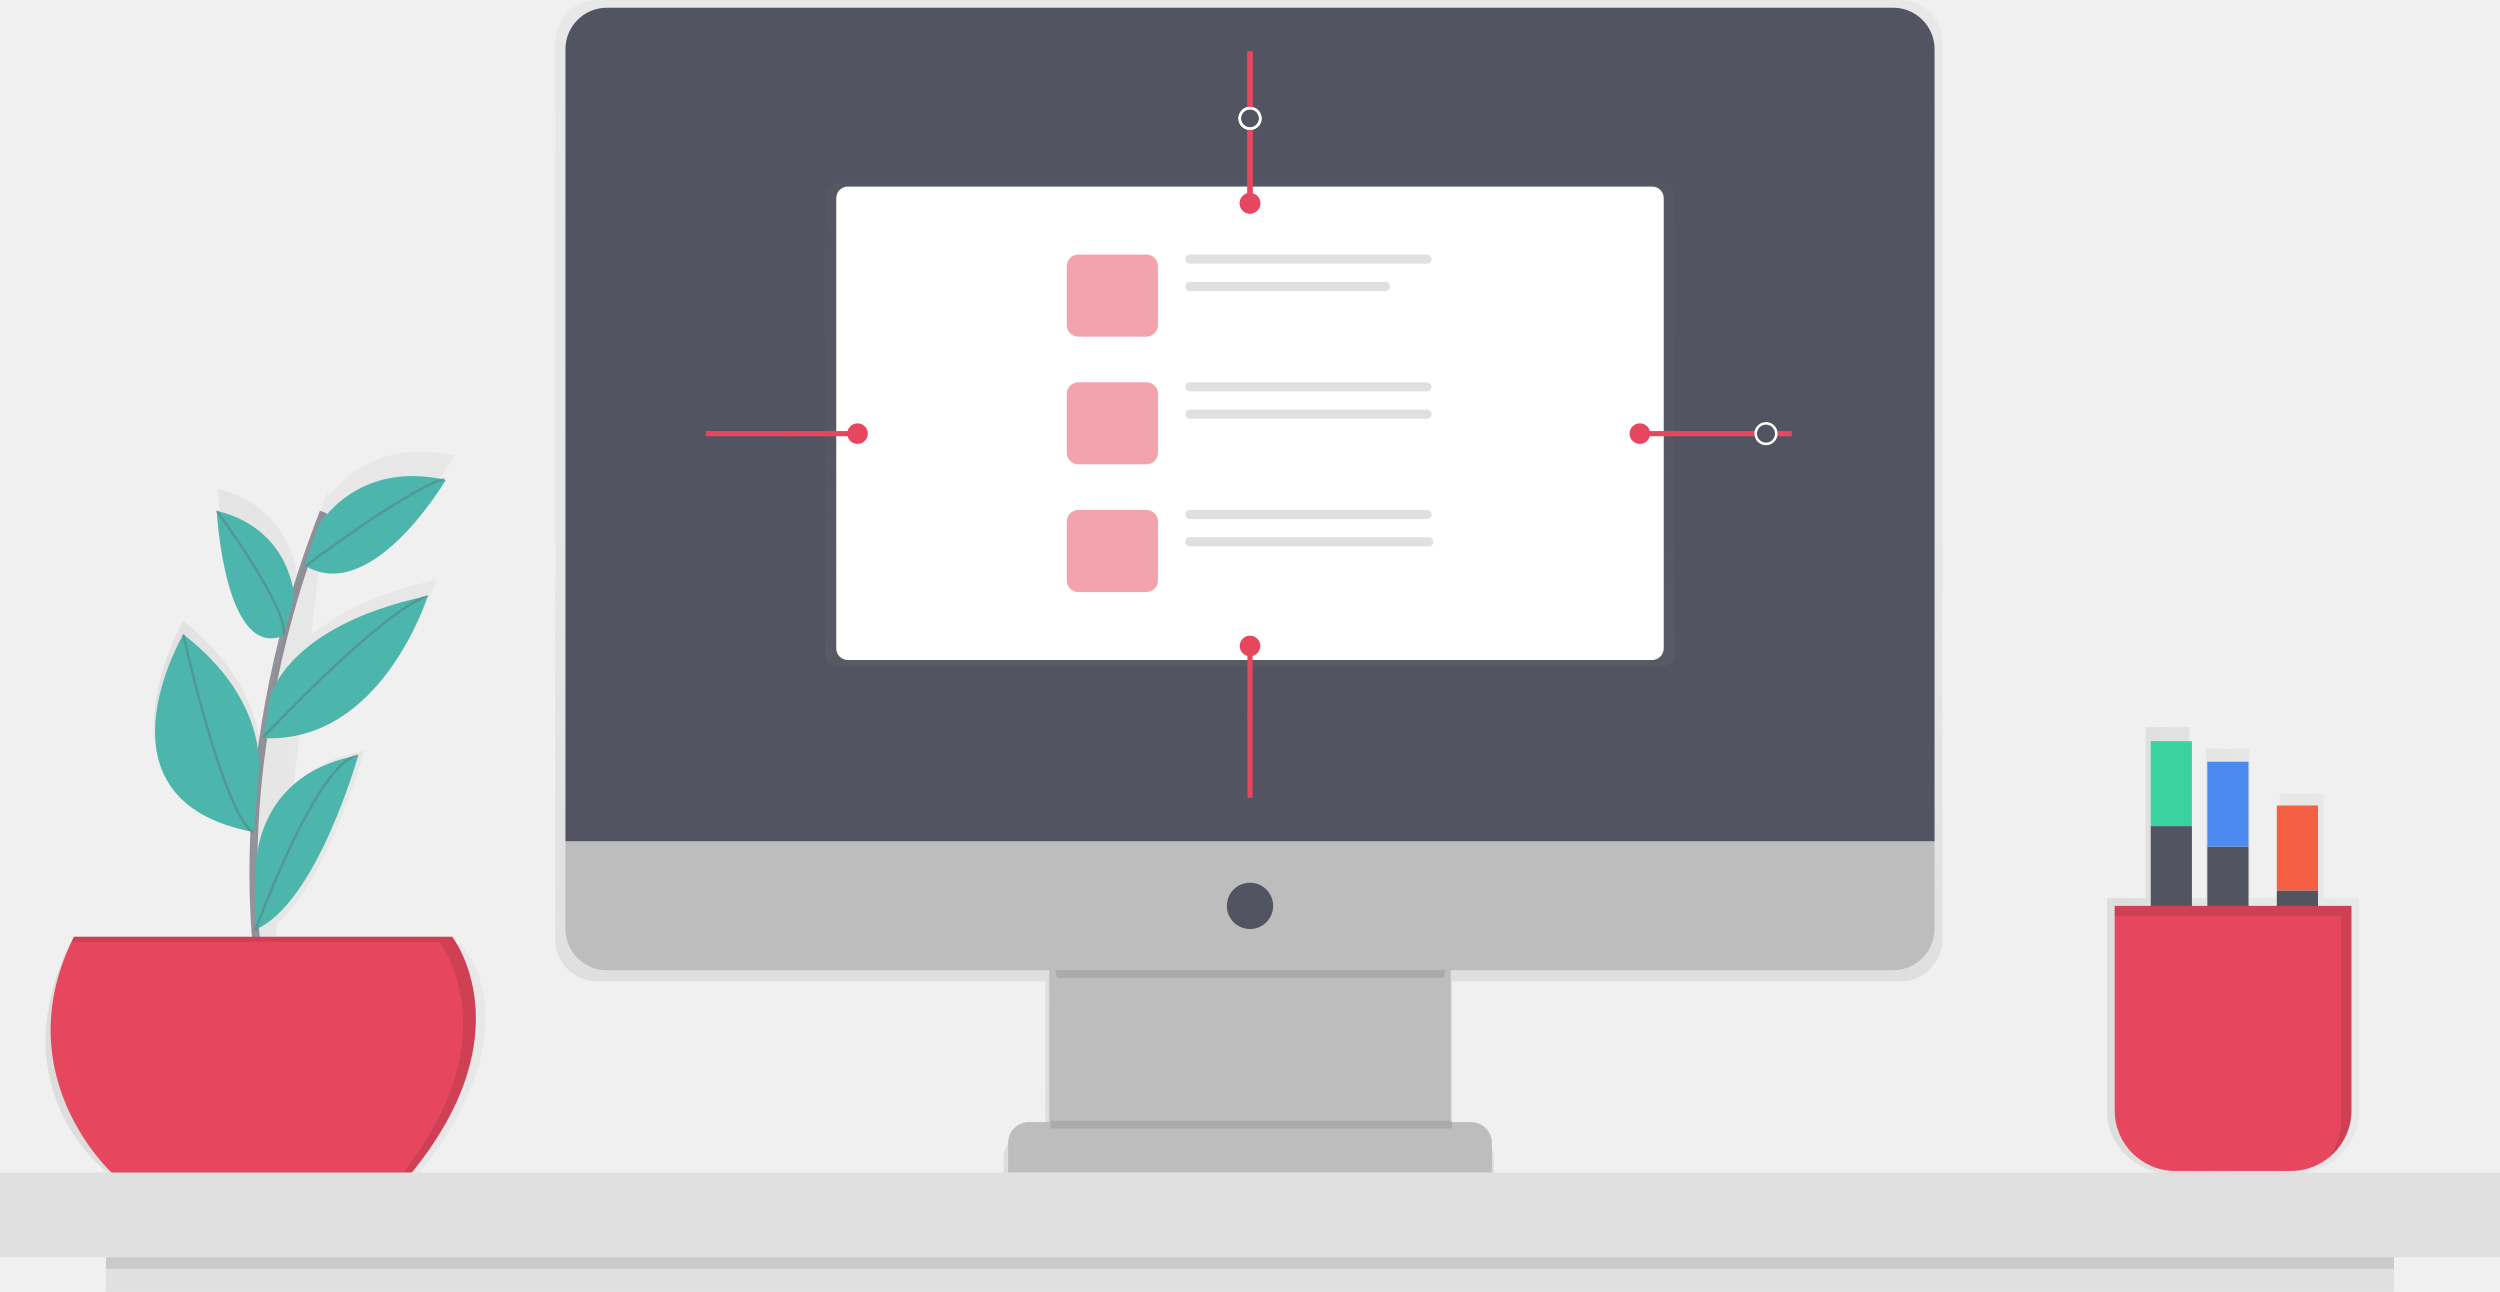
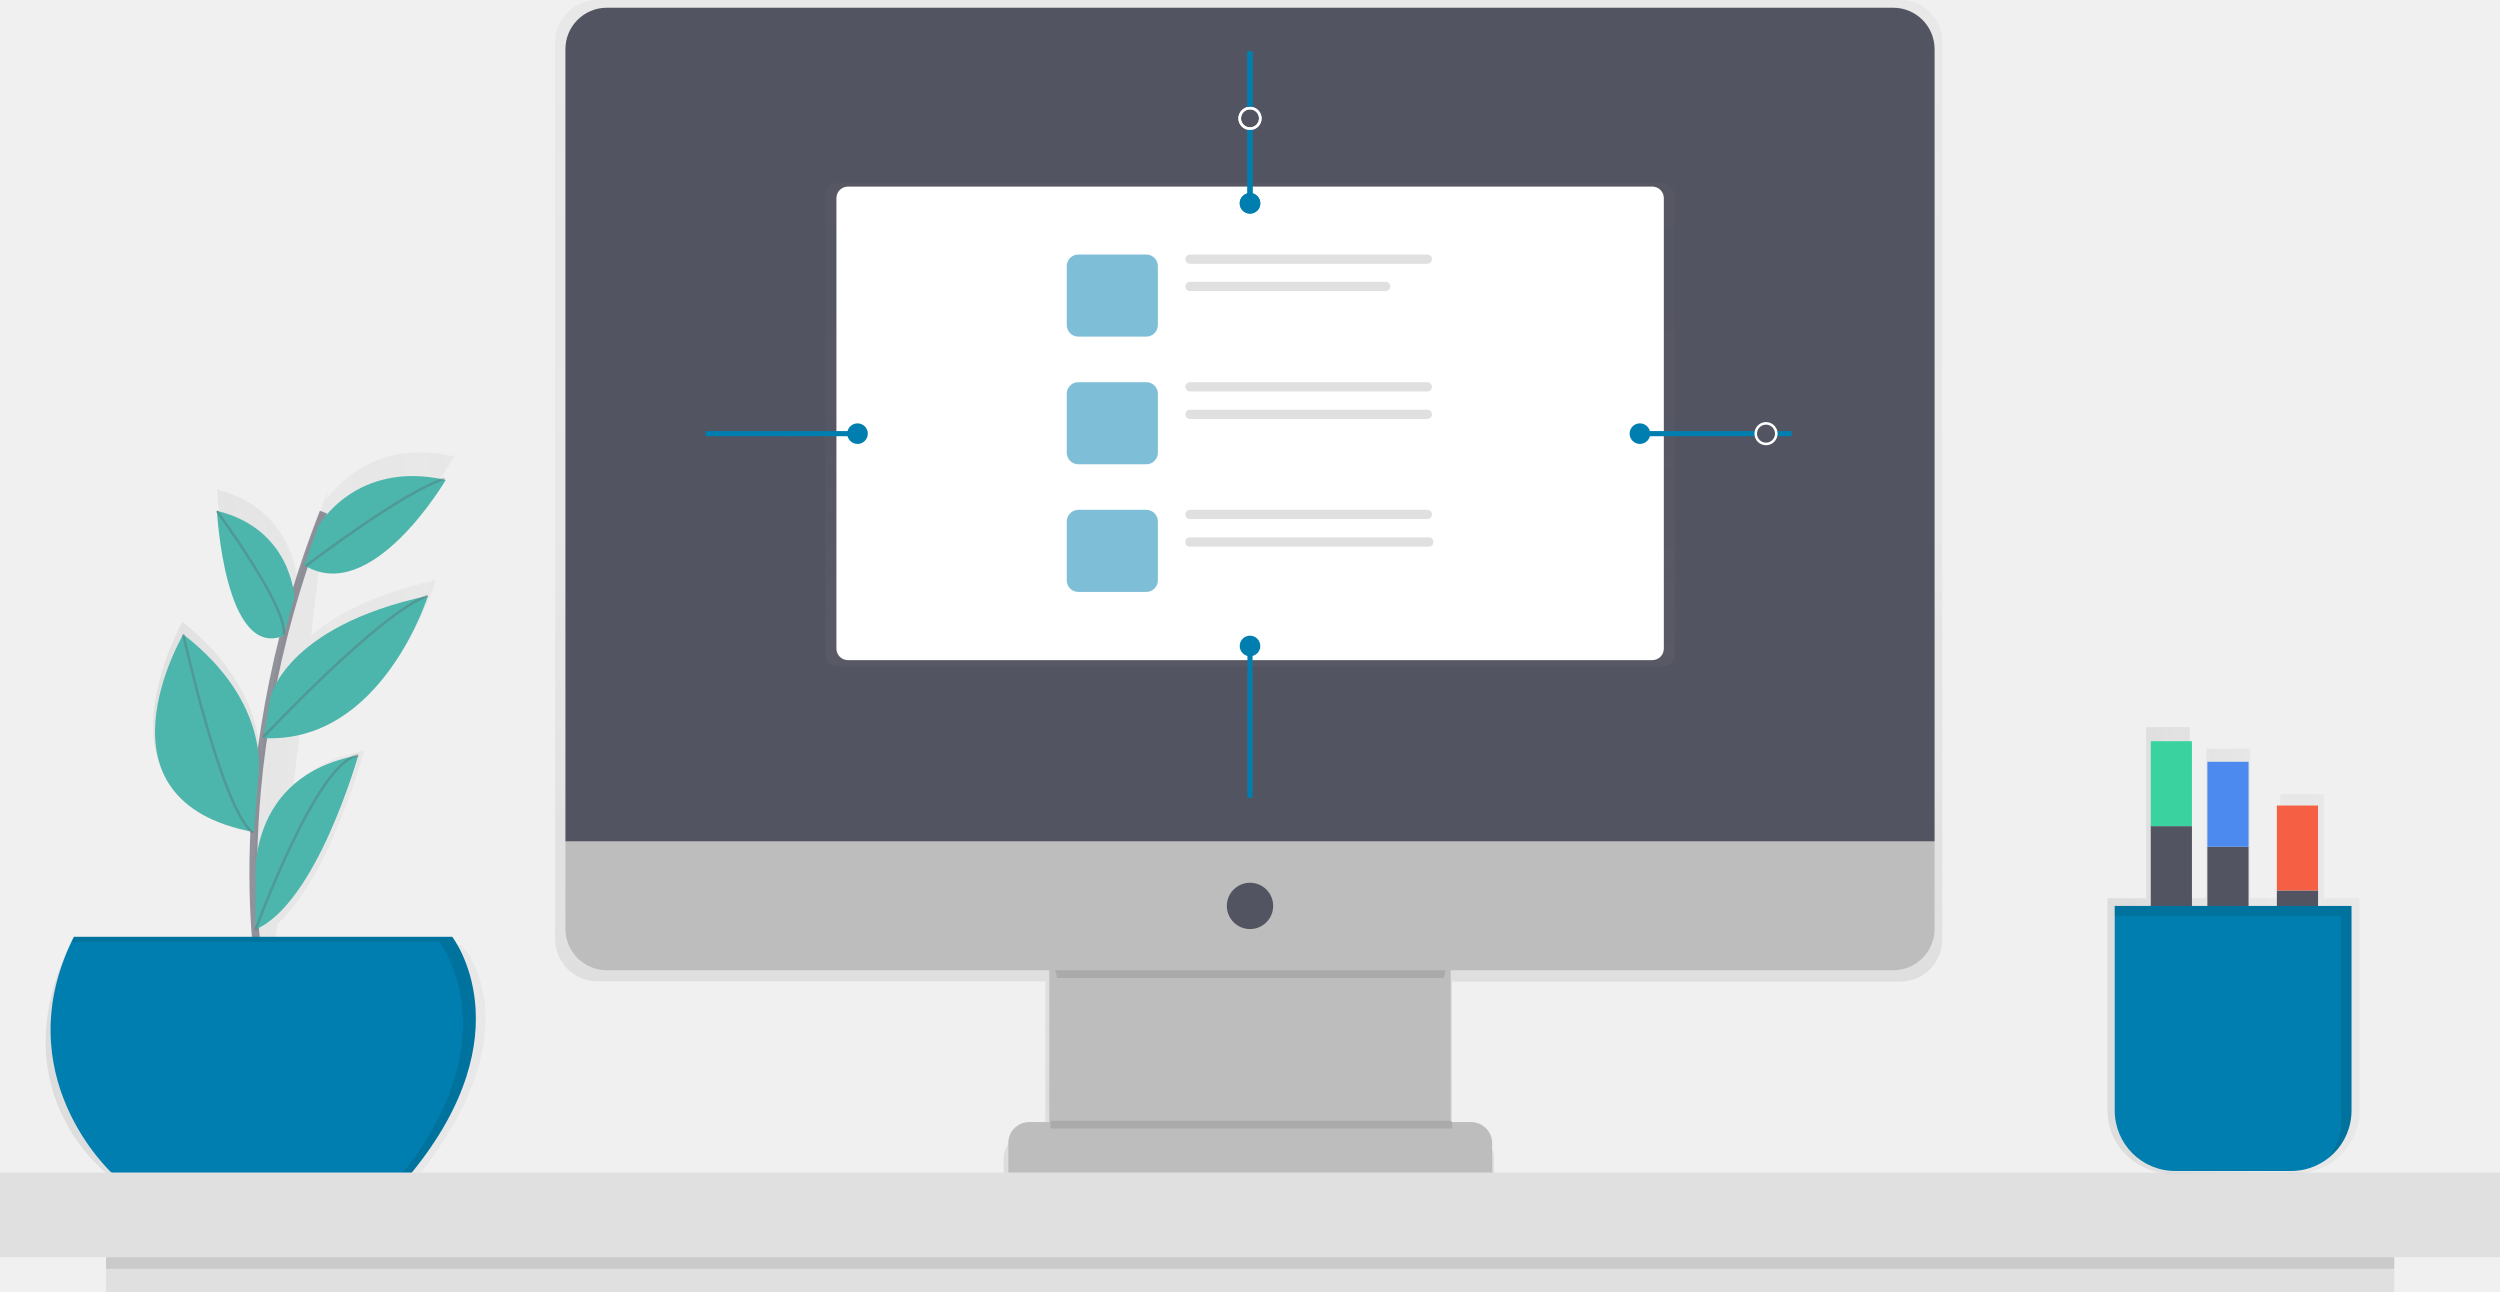
- <svg xmlns="http://www.w3.org/2000/svg" xmlns:xlink="http://www.w3.org/1999/xlink" id="a622e68e-7a65-46e9-94a9-d455de519afc" data-name="Layer 1" width="971.44" height="502" viewBox="0 0 971.44 502">
-   <defs>
-     <linearGradient id="341b0e5e-a21f-44db-b85f-76180f33f0d3" x1="599.5" y1="668.05" x2="599.5" y2="199" gradientUnits="userSpaceOnUse">
-       <stop offset="0" stop-color="gray" stop-opacity="0.25" />
-       <stop offset="0.54" stop-color="gray" stop-opacity="0.12" />
-       <stop offset="1" stop-color="gray" stop-opacity="0.1" />
+ <svg xmlns="http://www.w3.org/2000/svg" version="1.1" id="a622e68e-7a65-46e9-94a9-d455de519afc" x="0px" y="0px" viewBox="0 0 971.4 502" style="enable-background:new 0 0 971.4 502;" xml:space="preserve">
+   <style type="text/css">
+ 	.st0{opacity:0.7;}
+ 	.st1{fill:url(#SVGID_1_);}
+ 	.st2{fill:#BDBDBD;}
+ 	.st3{opacity:0.1;}
+ 	.st4{fill:#535461;}
+ 	.st5{opacity:0.5;}
+ 	.st6{fill:url(#SVGID_2_);}
+ 	.st7{fill:#FFFFFF;}
+ 	.st8{fill:#007EAF;}
+ 	.st9{fill:#E0E0E0;}
+ 	.st10{fill:none;stroke:#007EAF;stroke-width:2;stroke-miterlimit:10;}
+ 	.st11{fill:none;stroke:#FFFFFF;stroke-miterlimit:10;}
+ 	.st12{fill:url(#SVGID_3_);}
+ 	.st13{opacity:0.6;fill:none;stroke:#535461;stroke-width:3;stroke-miterlimit:10;enable-background:new    ;}
+ 	.st14{fill:#4DB6AC;}
+ 	.st15{opacity:0.3;fill:none;stroke:#535461;stroke-miterlimit:10;enable-background:new    ;}
+ 	.st16{opacity:0.1;enable-background:new    ;}
+ 	.st17{fill:url(#SVGID_4_);}
+ 	.st18{fill:#3AD29F;}
+ 	.st19{fill:#4D8AF0;}
+ 	.st20{fill:#F55F44;}
+ </style>
+   <g class="st0">
+     <linearGradient id="SVGID_1_" gradientUnits="userSpaceOnUse" x1="599.5" y1="-166.17" x2="599.5" y2="302.89" gradientTransform="matrix(1 0 0 -1 -114.28 302.8898)">
+       <stop offset="0" style="stop-color:#808080;stop-opacity:0.25" />
+       <stop offset="0.54" style="stop-color:#808080;stop-opacity:0.12" />
+       <stop offset="1" style="stop-color:#808080;stop-opacity:0.1" />
    </linearGradient>
-     <linearGradient id="9c19d1ba-0c1d-4cca-8c15-e6f3831a5e67" x1="485.72" y1="258.88" x2="485.72" y2="71.12" xlink:href="#341b0e5e-a21f-44db-b85f-76180f33f0d3" />
-     <linearGradient id="fe76f7c7-2126-4e48-920d-21143a22d340" x1="132" y1="515" x2="303" y2="515" xlink:href="#341b0e5e-a21f-44db-b85f-76180f33f0d3" />
-     <linearGradient id="2cf89a04-5a05-413b-983a-d2bc296cbb5e" x1="933" y1="568.28" x2="1031" y2="568.28" xlink:href="#341b0e5e-a21f-44db-b85f-76180f33f0d3" />
-   </defs>
-   <g opacity="0.7">
-     <path d="M852.69,199H346.31A16.37,16.37,0,0,0,330,215.42V563.94a16.37,16.37,0,0,0,16.31,16.42H520.47v60.16h-7.94a8.3,8.3,0,0,0-8.27,8.33v12.07h16.21v7.14H678.53v-7.14h16.21V648.85a8.3,8.3,0,0,0-8.27-8.33H679V640h-.51V580.36H852.69A16.37,16.37,0,0,0,869,563.94V215.42A16.37,16.37,0,0,0,852.69,199Z" transform="translate(-114.28 -199)" fill="url(#341b0e5e-a21f-44db-b85f-76180f33f0d3)" />
+     <path class="st1" d="M738.4,0H232c-9,0-16.3,7.4-16.3,16.4v348.5c0,9,7.3,16.4,16.3,16.4h174.2v60.2h-7.9c-4.6,0-8.3,3.7-8.3,8.3   c0,0,0,0,0,0v12.1h16.2v7.1h158.1v-7.1h16.2v-12.1c0-4.6-3.7-8.3-8.3-8.3c0,0,0,0,0,0h-7.5V441h-0.5v-59.6h174.2   c9,0,16.3-7.4,16.3-16.4V16.4C754.7,7.4,747.4,0,738.4,0z" />
  </g>
-   <rect x="407.72" y="371" width="156" height="92" fill="#bdbdbd" />
-   <g opacity="0.1">
-     <path d="M525.07,579H675.24c1.81-7.87,3.26-13,3.26-13h-157S523.11,571.11,525.07,579Z" transform="translate(-114.28 -199)" />
+   <rect x="407.7" y="371" class="st2" width="156" height="92" />
+   <g class="st3">
+     <path d="M410.8,380H561c1.8-7.9,3.3-13,3.3-13h-157C407.2,367,408.8,372.1,410.8,380z" />
  </g>
-   <path d="M235.82,3h499.8a16.1,16.1,0,0,1,16.1,16.1V327a0,0,0,0,1,0,0h-532a0,0,0,0,1,0,0V19.1A16.1,16.1,0,0,1,235.82,3Z" fill="#535461" />
-   <path d="M849.9,576H350.1A16.1,16.1,0,0,1,334,559.9V526H866v33.9A16.1,16.1,0,0,1,849.9,576Z" transform="translate(-114.28 -199)" fill="#bdbdbd" />
-   <circle cx="485.72" cy="352" r="9" fill="#535461" />
-   <path d="M399.89,436H571.55a8.17,8.17,0,0,1,8.17,8.17V456a0,0,0,0,1,0,0h-188a0,0,0,0,1,0,0V444.17A8.17,8.17,0,0,1,399.89,436Z" fill="#bdbdbd" />
-   <g opacity="0.5">
-     <rect x="320.72" y="71.12" width="330" height="187.76" rx="4.5" ry="4.5" fill="url(#9c19d1ba-0c1d-4cca-8c15-e6f3831a5e67)" />
+   <path class="st4" d="M235.8,3h499.8c8.9,0,16.1,7.2,16.1,16.1V327l0,0h-532l0,0V19.1C219.7,10.2,226.9,3,235.8,3  C235.8,3,235.8,3,235.8,3z" />
+   <path class="st2" d="M735.6,377H235.8c-8.9,0-16.1-7.2-16.1-16.1V327h532v33.9C751.7,369.8,744.5,377,735.6,377z" />
+   <circle class="st4" cx="485.7" cy="352" r="9" />
+   <path class="st2" d="M399.9,436h171.7c4.5,0,8.2,3.7,8.2,8.2V456l0,0h-188l0,0v-11.8C391.7,439.7,395.4,436,399.9,436  C399.9,436,399.9,436,399.9,436z" />
+   <g class="st5">
+     <linearGradient id="SVGID_2_" gradientUnits="userSpaceOnUse" x1="485.72" y1="243.01" x2="485.72" y2="430.77" gradientTransform="matrix(1 0 0 -1 0 501.8898)">
+       <stop offset="0" style="stop-color:#808080;stop-opacity:0.25" />
+       <stop offset="0.54" style="stop-color:#808080;stop-opacity:0.12" />
+       <stop offset="1" style="stop-color:#808080;stop-opacity:0.1" />
+     </linearGradient>
+     <path class="st6" d="M325.2,71.1h321c2.5,0,4.5,2,4.5,4.5v178.8c0,2.5-2,4.5-4.5,4.5h-321c-2.5,0-4.5-2-4.5-4.5V75.6   C320.7,73.1,322.7,71.1,325.2,71.1z" />
  </g>
-   <rect x="324.95" y="72.5" width="321.54" height="183.96" rx="4.5" ry="4.5" fill="#fff" />
-   <g opacity="0.5">
-     <rect x="414.52" y="98.91" width="35.44" height="31.9" rx="4.5" ry="4.5" fill="#e7475e" />
+   <path class="st7" d="M329.5,72.5H642c2.5,0,4.5,2,4.5,4.5v175c0,2.5-2,4.5-4.5,4.5H329.5c-2.5,0-4.5-2-4.5-4.5V77  C325,74.5,327,72.5,329.5,72.5z" />
+   <g class="st5">
+     <path class="st8" d="M419,98.9h26.4c2.5,0,4.5,2,4.5,4.5v22.9c0,2.5-2,4.5-4.5,4.5H419c-2.5,0-4.5-2-4.5-4.5v-22.9   C414.5,100.9,416.5,98.9,419,98.9z" />
  </g>
-   <rect x="460.59" y="98.91" width="95.69" height="3.54" rx="1.77" ry="1.77" fill="#e0e0e0" />
-   <rect x="460.59" y="109.55" width="79.54" height="3.54" rx="1.77" ry="1.77" fill="#e0e0e0" />
-   <g opacity="0.5">
-     <rect x="414.52" y="148.53" width="35.44" height="31.9" rx="4.5" ry="4.5" fill="#e7475e" />
+   <path class="st9" d="M462.4,98.9h92.2c1,0,1.8,0.8,1.8,1.8v0c0,1-0.8,1.8-1.8,1.8h-92.2c-1,0-1.8-0.8-1.8-1.8v0  C460.6,99.7,461.4,98.9,462.4,98.9z" />
+   <path class="st9" d="M462.4,109.5h76c1,0,1.8,0.8,1.8,1.8v0c0,1-0.8,1.8-1.8,1.8h-76c-1,0-1.8-0.8-1.8-1.8v0  C460.6,110.3,461.4,109.5,462.4,109.5z" />
+   <g class="st5">
+     <path class="st8" d="M419,148.5h26.4c2.5,0,4.5,2,4.5,4.5v22.9c0,2.5-2,4.5-4.5,4.5H419c-2.5,0-4.5-2-4.5-4.5V153   C414.5,150.5,416.5,148.5,419,148.5z" />
  </g>
-   <rect x="460.59" y="148.53" width="95.69" height="3.54" rx="1.77" ry="1.77" fill="#e0e0e0" />
-   <rect x="460.59" y="159.16" width="95.69" height="3.54" rx="1.77" ry="1.77" fill="#e0e0e0" />
-   <g opacity="0.5">
-     <rect x="414.52" y="198.15" width="35.44" height="31.9" rx="4.5" ry="4.5" fill="#e7475e" />
+   <path class="st9" d="M462.4,148.5h92.2c1,0,1.8,0.8,1.8,1.8v0c0,1-0.8,1.8-1.8,1.8h-92.2c-1,0-1.8-0.8-1.8-1.8v0  C460.6,149.3,461.4,148.5,462.4,148.5z" />
+   <path class="st9" d="M462.4,159.2h92.2c1,0,1.8,0.8,1.8,1.8v0c0,1-0.8,1.8-1.8,1.8h-92.2c-1,0-1.8-0.8-1.8-1.8v0  C460.6,160,461.4,159.2,462.4,159.2z" />
+   <g class="st5">
+     <path class="st8" d="M419,198.1h26.4c2.5,0,4.5,2,4.5,4.5v22.9c0,2.5-2,4.5-4.5,4.5H419c-2.5,0-4.5-2-4.5-4.5v-22.9   C414.5,200.2,416.5,198.1,419,198.1z" />
  </g>
-   <rect x="460.59" y="198.15" width="95.69" height="3.54" rx="1.77" ry="1.77" fill="#e0e0e0" />
-   <rect x="460.59" y="208.78" width="96.33" height="3.54" rx="1.59" ry="1.59" fill="#e0e0e0" />
-   <line x1="485.72" y1="42" x2="485.72" y2="20" stroke="#e7475e" stroke-miterlimit="10" stroke-width="2" />
-   <line x1="485.72" y1="79" x2="485.72" y2="50.13" stroke="#e7475e" stroke-miterlimit="10" stroke-width="2" />
-   <circle cx="485.72" cy="79" r="4" fill="#e7475e" />
-   <circle cx="485.72" cy="46" r="4" fill="none" stroke="#fff" stroke-miterlimit="10" />
-   <line x1="485.72" y1="42" x2="485.72" y2="20" stroke="#e7475e" stroke-miterlimit="10" stroke-width="2" />
-   <line x1="485.72" y1="79" x2="485.72" y2="50.13" stroke="#e7475e" stroke-miterlimit="10" stroke-width="2" />
-   <circle cx="485.72" cy="79" r="4" fill="#e7475e" />
-   <circle cx="485.72" cy="46" r="4" fill="none" stroke="#fff" stroke-miterlimit="10" />
-   <line x1="485.72" y1="279" x2="485.72" y2="310" stroke="#e7475e" stroke-miterlimit="10" stroke-width="2" />
-   <line x1="485.72" y1="251" x2="485.72" y2="279.87" stroke="#e7475e" stroke-miterlimit="10" stroke-width="2" />
-   <circle cx="485.72" cy="251" r="4" fill="#e7475e" />
-   <line x1="305.72" y1="168.5" x2="274.22" y2="168.5" stroke="#e7475e" stroke-miterlimit="10" stroke-width="2" />
-   <line x1="333.22" y1="168.5" x2="304.35" y2="168.5" stroke="#e7475e" stroke-miterlimit="10" stroke-width="2" />
-   <circle cx="333.22" cy="168.5" r="4" fill="#e7475e" />
-   <g opacity="0.1">
-     <rect x="408.22" y="435.5" width="156" height="3" />
+   <path class="st9" d="M462.4,198.1h92.2c1,0,1.8,0.8,1.8,1.8v0c0,1-0.8,1.8-1.8,1.8h-92.2c-1,0-1.8-0.8-1.8-1.8v0  C460.6,198.9,461.4,198.1,462.4,198.1z" />
+   <path class="st9" d="M462.2,208.8h93.1c0.9,0,1.6,0.7,1.6,1.6v0.4c0,0.9-0.7,1.6-1.6,1.6h-93.1c-0.9,0-1.6-0.7-1.6-1.6v-0.4  C460.6,209.5,461.3,208.8,462.2,208.8z" />
+   <line class="st10" x1="485.7" y1="42" x2="485.7" y2="20" />
+   <line class="st10" x1="485.7" y1="79" x2="485.7" y2="50.1" />
+   <circle class="st8" cx="485.7" cy="79" r="4" />
+   <circle class="st11" cx="485.7" cy="46" r="4" />
+   <line class="st10" x1="485.7" y1="42" x2="485.7" y2="20" />
+   <line class="st10" x1="485.7" y1="79" x2="485.7" y2="50.1" />
+   <circle class="st8" cx="485.7" cy="79" r="4" />
+   <circle class="st11" cx="485.7" cy="46" r="4" />
+   <line class="st10" x1="485.7" y1="279" x2="485.7" y2="310" />
+   <line class="st10" x1="485.7" y1="251" x2="485.7" y2="279.9" />
+   <circle class="st8" cx="485.7" cy="251" r="4" />
+   <line class="st10" x1="305.7" y1="168.5" x2="274.2" y2="168.5" />
+   <line class="st10" x1="333.2" y1="168.5" x2="304.4" y2="168.5" />
+   <circle class="st8" cx="333.2" cy="168.5" r="4" />
+   <g class="st3">
+     <rect x="408.2" y="435.5" width="156" height="3" />
  </g>
-   <g opacity="0.7">
-     <path d="M293.48,566.06H221.08l1-8.14c20.46-18.37,33.69-67.31,33.69-67.31a6.78,6.78,0,0,0-.87.18c-12,2.42-20.54,7.35-26.51,13.28l2.54-21.66c37.8-8.14,52.79-58.14,52.79-58.14-24.12,5.35-39.16,13.63-48.5,21.49l3.72-31.82c25.56,8.77,52-37.82,52-37.82l-1-.21.5-.32-.76.27c-28.25-6.09-43.35,10.06-48.25,16.77l.37-3.12q-1.12,3-2.18,5.88h0l0,.08q-3,8.13-5.49,16.06l0,0h0q-2.17,6.77-4.06,13.4l0-.06s-1.17-28.46-31.18-35.95c0,0,3.15,62.07,26.93,51.91h0c-2.2,9-4,17.66-5.56,26.07h0q-1.49,8.21-2.6,16l-.14.16.14-.12-.06.41v0h0q-1,7.07-1.7,13.78c.46-8.62-1.11-33.52-30.45-56.92,0,0-39,68.54,27.5,82,.15.13.3.26.44.38l-.1-.31.6.13.27-3.52a369.39,369.39,0,0,0,.23,44.1h0c.07,1,.14,2,.21,2.95H141.37c-27.94,57.79,15.52,89.46,15.52,89.46h120C323.49,596.66,293.48,566.06,293.48,566.06Zm-78-65.68h0v0Z" transform="translate(-114.28 -199)" fill="url(#fe76f7c7-2126-4e48-920d-21143a22d340)" />
+   <g class="st0">
+     <linearGradient id="SVGID_3_" gradientUnits="userSpaceOnUse" x1="132.002" y1="-13.067" x2="302.99" y2="-13.067" gradientTransform="matrix(1 0 0 -1 -114.28 302.8898)">
+       <stop offset="0" style="stop-color:#808080;stop-opacity:0.25" />
+       <stop offset="0.54" style="stop-color:#808080;stop-opacity:0.12" />
+       <stop offset="1" style="stop-color:#808080;stop-opacity:0.1" />
+     </linearGradient>
+     <path class="st12" d="M179.2,367.1h-72.4l1-8.1c20.5-18.4,33.7-67.3,33.7-67.3c-0.3,0-0.6,0.1-0.9,0.2c-12,2.4-20.5,7.4-26.5,13.3   l2.5-21.7c37.8-8.1,52.8-58.1,52.8-58.1c-24.1,5.4-39.2,13.6-48.5,21.5l3.7-31.8c25.6,8.8,52-37.8,52-37.8l-1-0.2l0.5-0.3l-0.8,0.3   c-28.3-6.1-43.4,10.1-48.3,16.8l0.4-3.1c-0.7,2-1.5,4-2.2,5.9l0,0v0.1c-2,5.4-3.8,10.8-5.5,16.1l0,0l0,0c-1.4,4.5-2.8,9-4.1,13.4   v-0.1c0,0-1.2-28.5-31.2-36c0,0,3.1,62.1,26.9,51.9l0,0c-2.2,9-4,17.7-5.6,26.1l0,0c-1,5.5-1.9,10.8-2.6,16l-0.1,0.2l0.1-0.1   l-0.1,0.4l0,0l0,0c-0.7,4.7-1.2,9.3-1.7,13.8c0.5-8.6-1.1-33.5-30.4-56.9c0,0-39,68.5,27.5,82c0.1,0.1,0.3,0.3,0.4,0.4l-0.1-0.3   l0.6,0.1l0.3-3.5c-0.8,14.7-0.7,29.4,0.2,44.1l0,0c0.1,1,0.1,2,0.2,3H27.1c-27.9,57.8,15.5,89.5,15.5,89.5h120   C209.2,397.7,179.2,367.1,179.2,367.1z M101.2,301.4L101.2,301.4L101.2,301.4z" />
  </g>
-   <path d="M217,588s-19-83,23-190" transform="translate(-114.28 -199)" fill="none" stroke="#535461" stroke-miterlimit="10" stroke-width="3" opacity="0.6" />
-   <path d="M143,563H290s29,37-16,92H158S116,617,143,563Z" transform="translate(-114.28 -199)" fill="#e7475e" />
-   <path d="M237.89,403.5s14.61-26,49.61-18c0,0-28.93,49.26-55,33.13Z" transform="translate(-114.28 -199)" fill="#4db6ac" />
-   <path d="M228.63,431.09S227.5,404.5,198.5,397.5c0,0,3,58,26,48.5Z" transform="translate(-114.28 -199)" fill="#4db6ac" />
-   <path d="M219.15,470.36s5.35-27.86,61.35-39.86c0,0-17.86,57.62-63.93,55.31Z" transform="translate(-114.28 -199)" fill="#4db6ac" />
-   <path d="M214.61,501.63s5.89-29.13-29.11-56.13c0,0-38,64.67,27.48,76.83Z" transform="translate(-114.28 -199)" fill="#4db6ac" />
-   <path d="M213.56,541.67S209.5,500.5,253.5,492.5c0,0-16.07,57.49-40,67.74Z" transform="translate(-114.28 -199)" fill="#4db6ac" />
-   <path d="M233,419s38-29,54-34" transform="translate(-114.28 -199)" fill="none" stroke="#535461" stroke-miterlimit="10" opacity="0.3" />
-   <path d="M216.5,485.5s46-49,64-55" transform="translate(-114.28 -199)" fill="none" stroke="#535461" stroke-miterlimit="10" opacity="0.3" />
-   <path d="M198.5,397.5s28,38,26,48" transform="translate(-114.28 -199)" fill="none" stroke="#535461" stroke-miterlimit="10" opacity="0.3" />
-   <path d="M185.5,445.5s15,68,27,77" transform="translate(-114.28 -199)" fill="none" stroke="#535461" stroke-miterlimit="10" opacity="0.3" />
-   <path d="M213.5,560.5s24-66,40-68" transform="translate(-114.28 -199)" fill="none" stroke="#535461" stroke-miterlimit="10" opacity="0.3" />
-   <g opacity="0.1">
-     <path d="M290,563H143c-.33.67-.65,1.34-1,2H285s28.29,36.11-14.4,90H274C319,600,290,563,290,563Z" transform="translate(-114.28 -199)" />
+   <path class="st13" d="M102.7,389c0,0-19-83,23-190" />
+   <path class="st8" d="M28.7,364h147c0,0,29,37-16,92h-116C43.7,456,1.7,418,28.7,364z" />
+   <path class="st14" d="M123.6,204.5c0,0,14.6-26,49.6-18c0,0-28.9,49.3-55,33.1L123.6,204.5z" />
+   <path class="st14" d="M114.4,232.1c0,0-1.1-26.6-30.1-33.6c0,0,3,58,26,48.5L114.4,232.1z" />
+   <path class="st14" d="M104.9,271.4c0,0,5.4-27.9,61.4-39.9c0,0-17.9,57.6-63.9,55.3L104.9,271.4z" />
+   <path class="st14" d="M100.3,302.6c0,0,5.9-29.1-29.1-56.1c0,0-38,64.7,27.5,76.8L100.3,302.6z" />
+   <path class="st14" d="M99.3,342.7c0,0-4.1-41.2,39.9-49.2c0,0-16.1,57.5-40,67.7L99.3,342.7z" />
+   <path class="st15" d="M118.7,220c0,0,38-29,54-34" />
+   <path class="st15" d="M102.2,286.5c0,0,46-49,64-55" />
+   <path class="st15" d="M84.2,198.5c0,0,28,38,26,48" />
+   <path class="st15" d="M71.2,246.5c0,0,15,68,27,77" />
+   <path class="st15" d="M99.2,361.5c0,0,24-66,40-68" />
+   <g class="st3">
+     <path d="M175.7,364h-147c-0.3,0.7-0.6,1.3-1,2h143c0,0,28.3,36.1-14.4,90h3.4C204.7,401,175.7,364,175.7,364z" />
  </g>
-   <rect y="455.6" width="971.44" height="32.93" fill="#e0e0e0" />
-   <rect x="41.16" y="488.53" width="889.11" height="13.47" fill="#e0e0e0" />
-   <rect x="41.16" y="488.53" width="889.11" height="4.49" opacity="0.1" />
-   <line x1="690.22" y1="168.5" x2="696.22" y2="168.5" stroke="#e7475e" stroke-miterlimit="10" stroke-width="2" />
-   <line x1="637.22" y1="168.5" x2="682.1" y2="168.5" stroke="#e7475e" stroke-miterlimit="10" stroke-width="2" />
-   <circle cx="637.22" cy="168.5" r="4" fill="#e7475e" />
-   <circle cx="686.22" cy="168.5" r="4" fill="none" stroke="#fff" stroke-miterlimit="10" />
-   <g opacity="0.7">
-     <path d="M1027,643.88l.1-.15q.31-.48.61-1l.11-.19q.29-.49.55-1l.09-.17c.2-.39.39-.78.56-1.19h0a23.79,23.79,0,0,0,.94-2.51l.1-.33c.09-.31.18-.62.26-.93l.1-.44q.1-.42.18-.85c0-.16.06-.32.09-.48s.09-.56.13-.85,0-.33.06-.49.06-.61.08-.92c0-.14,0-.29,0-.43,0-.45,0-.91,0-1.36V548h-13.85V507.52h-17V548H988.39V489.86h-17V548H965V481.55h-17V548H933V630.6c0,13.48,11.21,24.4,25,24.4H1006a25.19,25.19,0,0,0,20.24-10.06l0,0Q1026.61,644.41,1027,643.88Z" transform="translate(-114.28 -199)" fill="url(#2cf89a04-5a05-413b-983a-d2bc296cbb5e)" />
+   <rect y="455.6" class="st9" width="971.4" height="32.9" />
+   <rect x="41.2" y="488.5" class="st9" width="889.1" height="13.5" />
+   <rect x="41.2" y="488.5" class="st16" width="889.1" height="4.5" />
+   <line class="st10" x1="690.2" y1="168.5" x2="696.2" y2="168.5" />
+   <line class="st10" x1="637.2" y1="168.5" x2="682.1" y2="168.5" />
+   <circle class="st8" cx="637.2" cy="168.5" r="4" />
+   <circle class="st11" cx="686.2" cy="168.5" r="4" />
+   <g class="st0">
+     <linearGradient id="SVGID_4_" gradientUnits="userSpaceOnUse" x1="933" y1="-66.385" x2="1030.96" y2="-66.385" gradientTransform="matrix(1 0 0 -1 -114.28 302.8898)">
+       <stop offset="0" style="stop-color:#808080;stop-opacity:0.25" />
+       <stop offset="0.54" style="stop-color:#808080;stop-opacity:0.12" />
+       <stop offset="1" style="stop-color:#808080;stop-opacity:0.1" />
+     </linearGradient>
+     <path class="st17" d="M912.7,444.9l0.1-0.2c0.2-0.3,0.4-0.7,0.6-1l0.1-0.2c0.2-0.3,0.4-0.7,0.6-1l0.1-0.2c0.2-0.4,0.4-0.8,0.6-1.2   l0,0c0.4-0.8,0.7-1.7,0.9-2.5l0.1-0.3c0.1-0.3,0.2-0.6,0.3-0.9l0.1-0.4c0.1-0.3,0.1-0.6,0.2-0.8c0-0.2,0.1-0.3,0.1-0.5   s0.1-0.6,0.1-0.8s0-0.3,0.1-0.5s0.1-0.6,0.1-0.9c0-0.1,0-0.3,0-0.4c0-0.5,0-0.9,0-1.4V349h-13.8v-40.5h-17V349h-11.7v-58.1h-17V349   h-6.4v-66.5h-17V349h-15v82.6c0,13.5,11.2,24.4,25,24.4h48c8,0,15.5-3.7,20.2-10.1l0,0C912.2,445.6,912.5,445.2,912.7,444.9z" />
  </g>
-   <rect x="835.72" y="321" width="16" height="100" fill="#535461" />
-   <rect x="835.72" y="288" width="16" height="33" fill="#3ad29f" />
-   <rect x="857.72" y="329" width="16" height="100" fill="#535461" />
-   <rect x="857.72" y="296" width="16" height="33" fill="#4d8af0" />
-   <rect x="884.72" y="346" width="16" height="100" fill="#535461" />
-   <rect x="884.72" y="313" width="16" height="33" fill="#f55f44" />
-   <path d="M821.72,352h92a0,0,0,0,1,0,0v79.5a23.5,23.5,0,0,1-23.5,23.5h-45a23.5,23.5,0,0,1-23.5-23.5V352A0,0,0,0,1,821.72,352Z" fill="#e7475e" />
-   <g opacity="0.1">
-     <path d="M936,551v4h88v79.5a23.39,23.39,0,0,1-5,14.49,23.45,23.45,0,0,0,9-18.49V551Z" transform="translate(-114.28 -199)" />
+   <rect x="835.7" y="321" class="st4" width="16" height="100" />
+   <rect x="835.7" y="288" class="st18" width="16" height="33" />
+   <rect x="857.7" y="329" class="st4" width="16" height="100" />
+   <rect x="857.7" y="296" class="st19" width="16" height="33" />
+   <rect x="884.7" y="346" class="st4" width="16" height="100" />
+   <rect x="884.7" y="313" class="st20" width="16" height="33" />
+   <path class="st8" d="M821.7,352h92l0,0v79.5c0,13-10.5,23.5-23.5,23.5h-45c-13,0-23.5-10.5-23.5-23.5V352L821.7,352z" />
+   <g class="st3">
+     <path d="M821.7,352v4h88v79.5c0,5.3-1.8,10.4-5,14.5c5.7-4.4,9-11.3,9-18.5V352H821.7z" />
  </g>
</svg>
